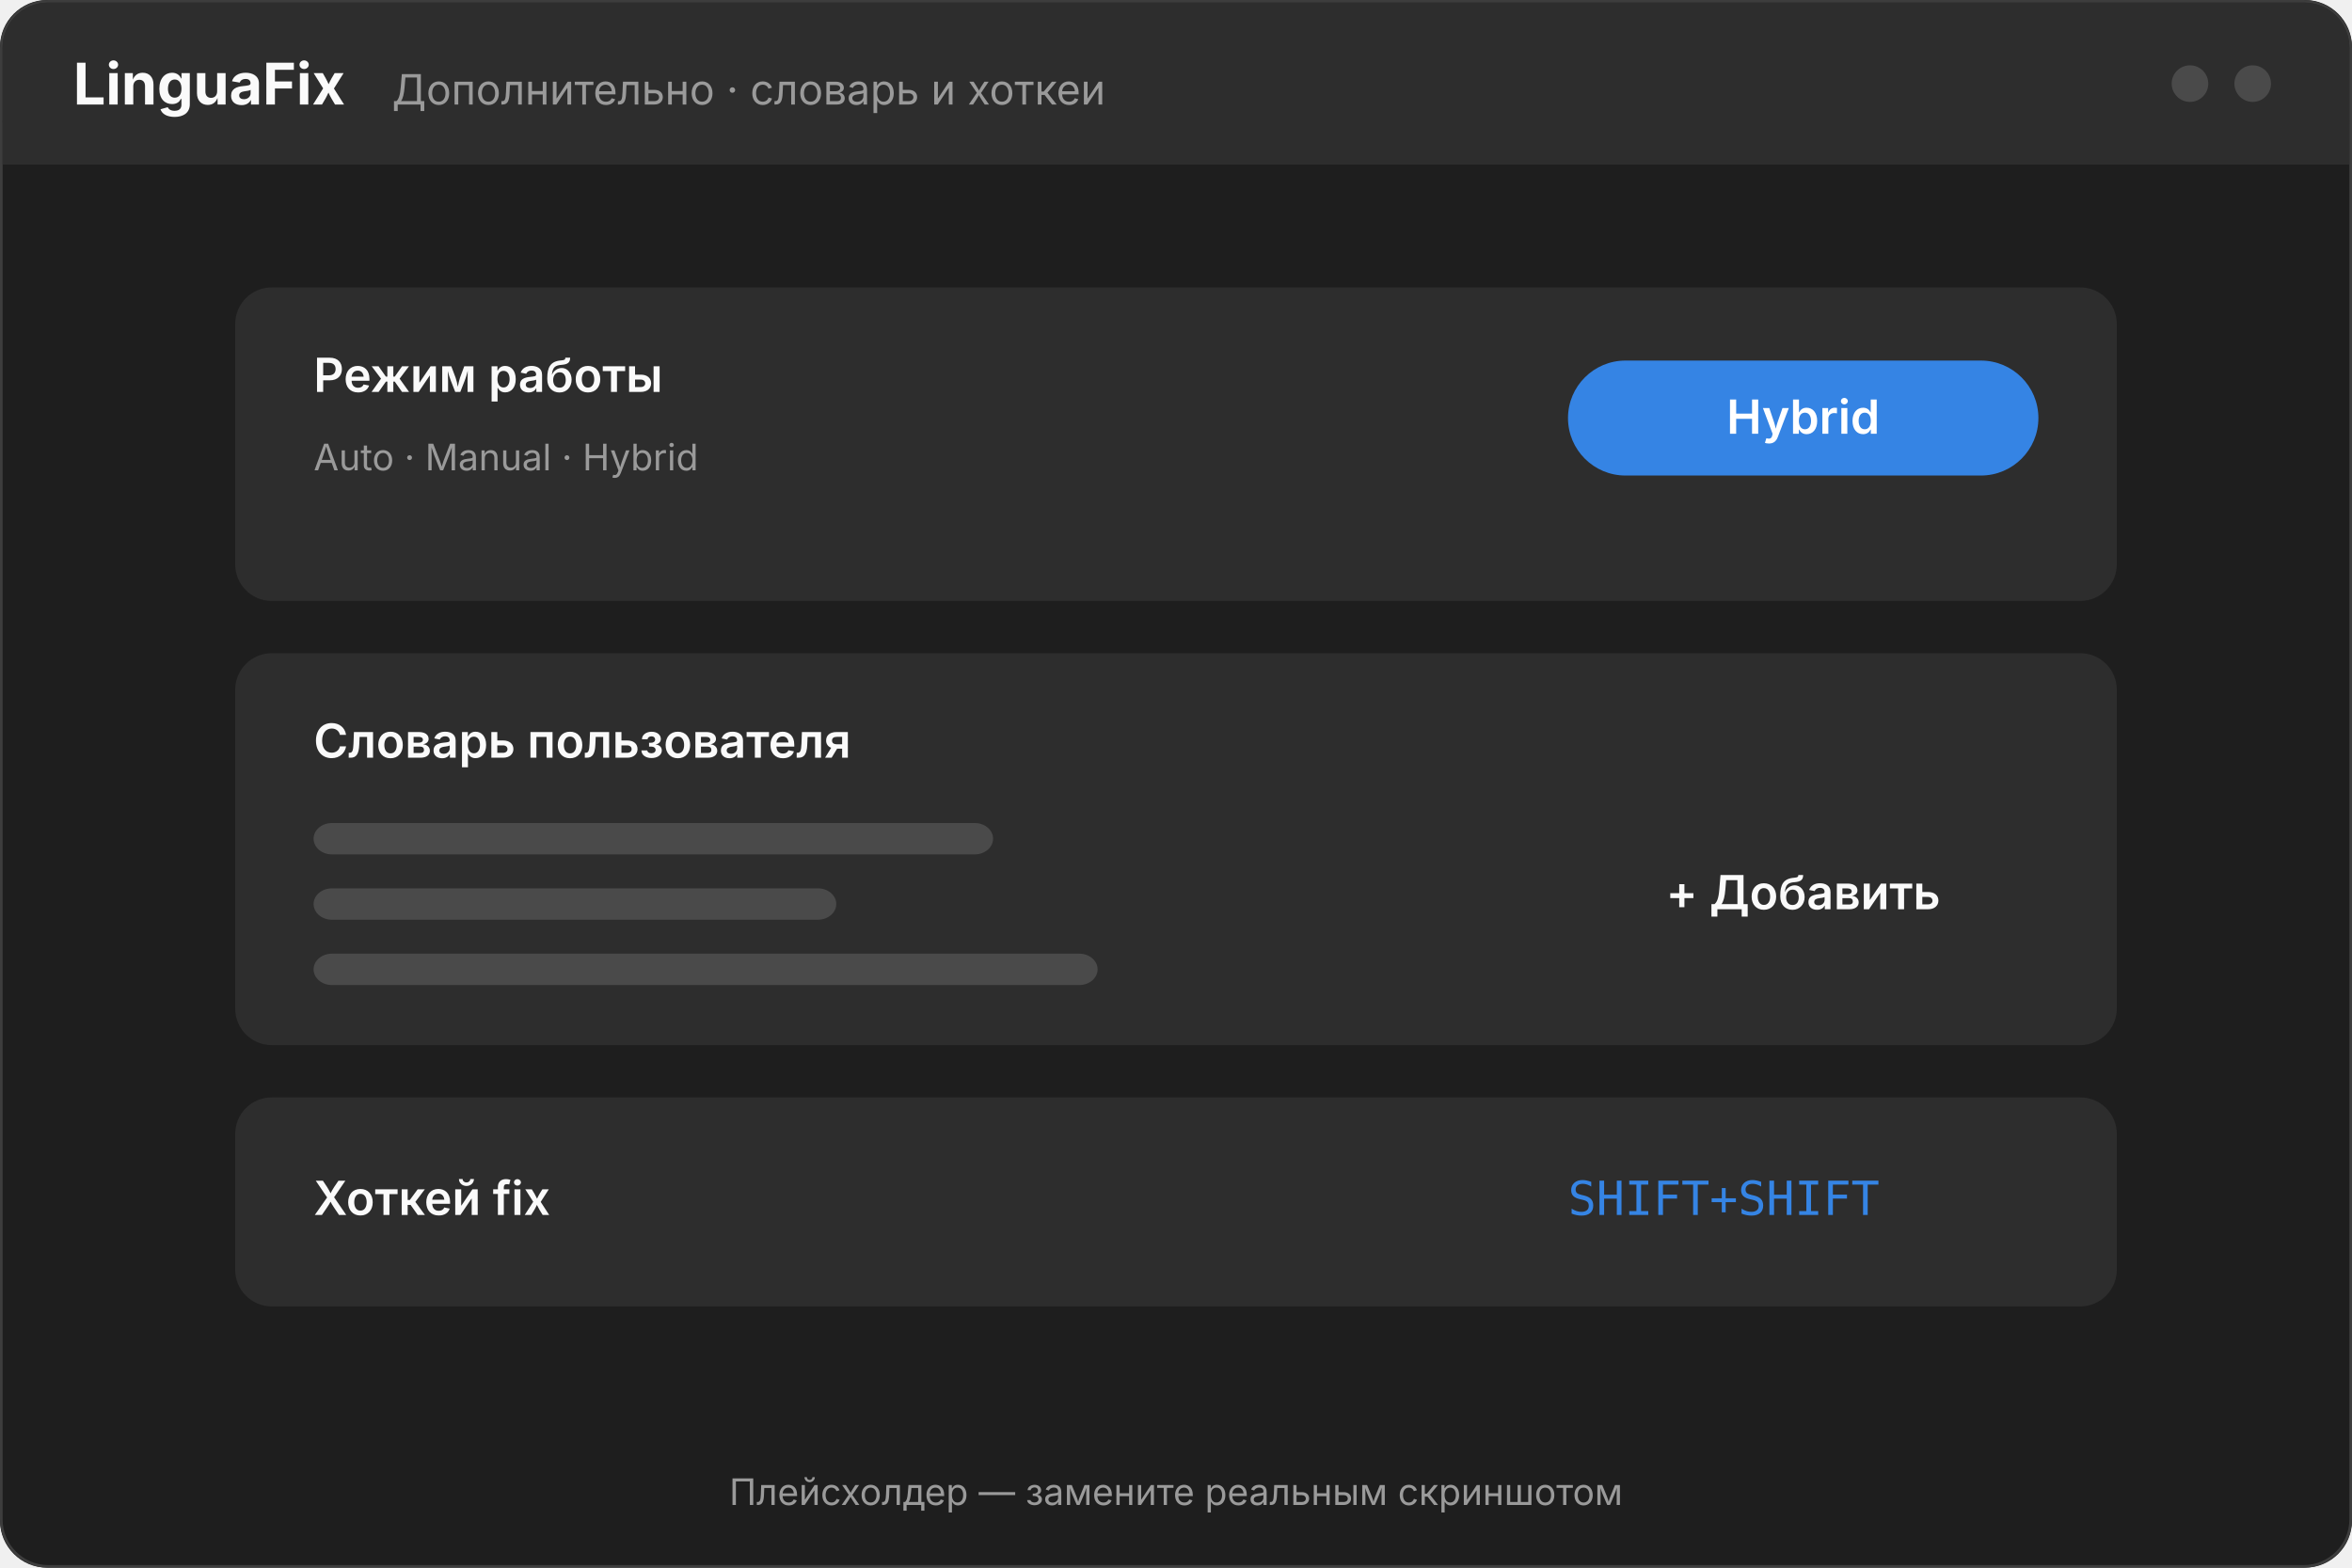
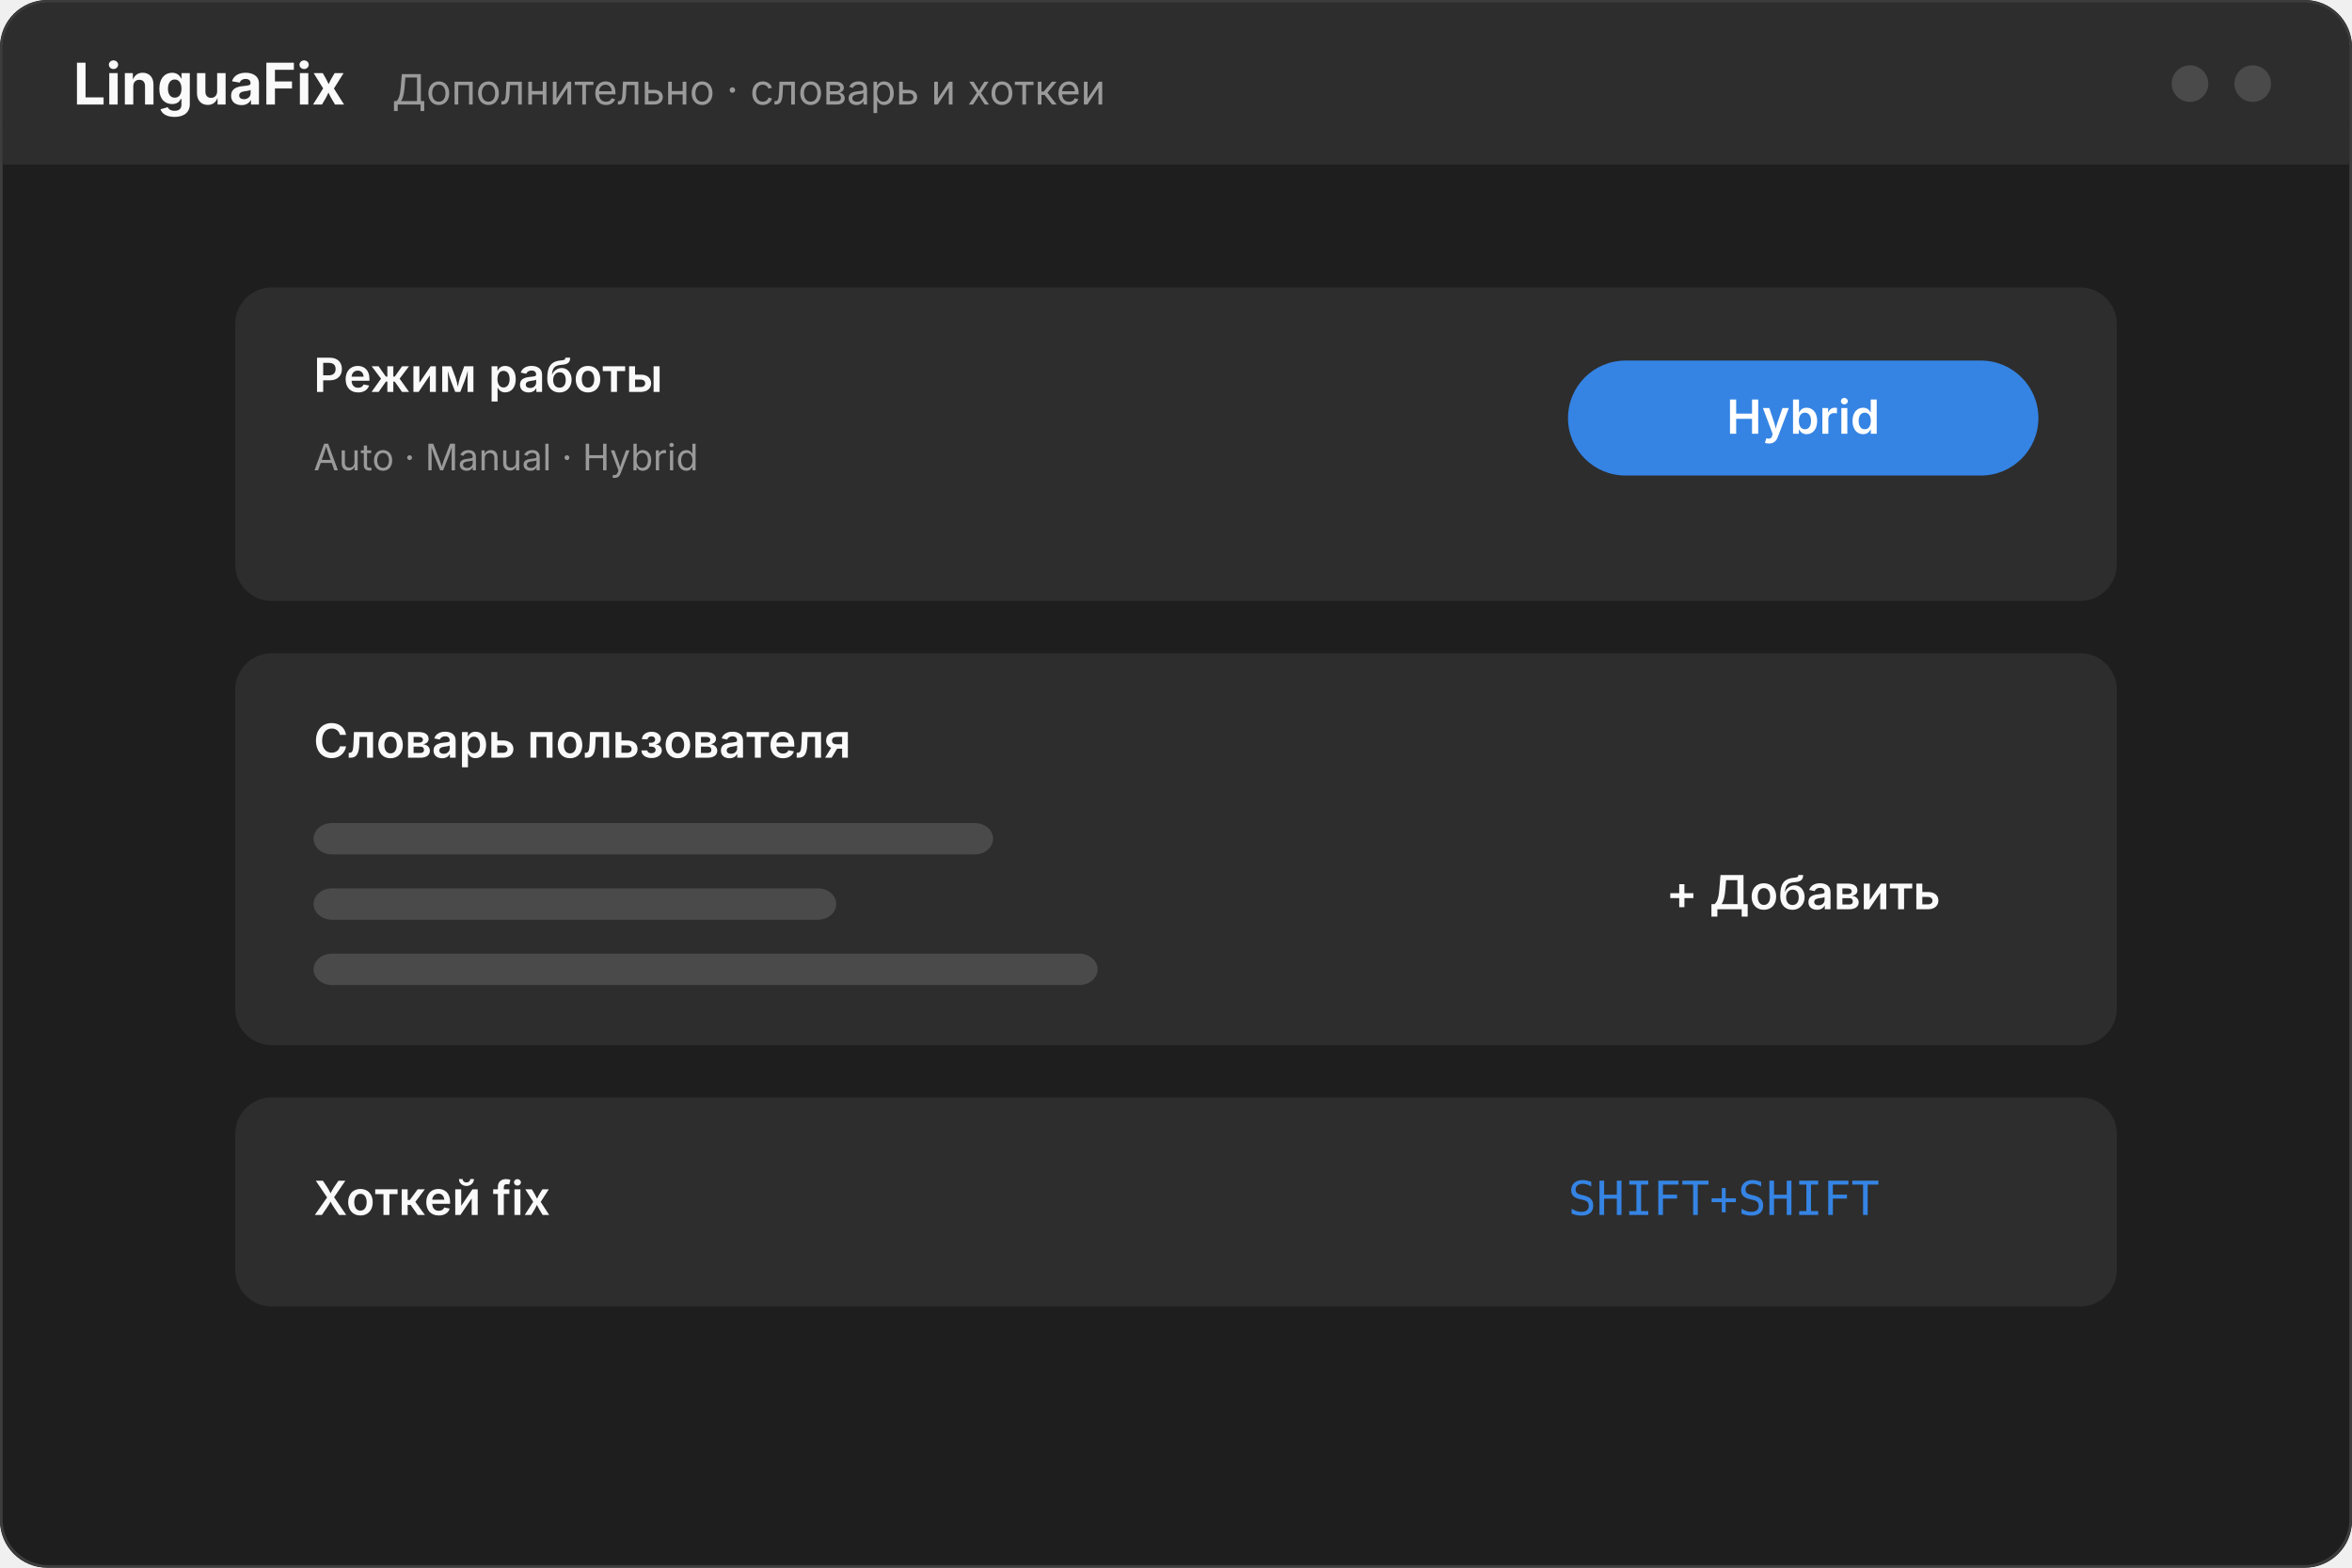
<svg xmlns="http://www.w3.org/2000/svg" width="900" height="600" viewBox="0 0 900 600" role="img" aria-label="LinguaFix: Дополнительно · словарь и хоткеи (плейсхолдер)">
  <rect width="900" height="600" rx="18" fill="#1e1e1e" />
  <rect x="0.5" y="0.5" width="899" height="599" rx="18" fill="none" stroke="#3d3d3d" />
  <rect x="1" y="1" width="898" height="62" rx="17" fill="#2d2d2d" />
  <rect x="1" y="46" width="898" height="17" fill="#2d2d2d" />
  <text x="28" y="40" font-family="Inter, sans-serif" font-size="22" font-weight="700" fill="#fafafa">LinguaFix</text>
  <text x="150" y="40" font-family="Inter, sans-serif" font-size="16" fill="#9a9a9a">Дополнительно · словарь и хоткеи</text>
  <circle cx="862" cy="32" r="7" fill="#4a4a4a" />
  <circle cx="838" cy="32" r="7" fill="#4a4a4a" />
  <rect x="90" y="110" width="720" height="120" rx="14" fill="#2d2d2d" />
  <text x="120" y="150" font-family="Inter, sans-serif" font-size="18" font-weight="600" fill="#fafafa">Режим работы</text>
  <text x="120" y="180" font-family="Inter, sans-serif" font-size="14" fill="#9a9a9a">Auto · Manual · Hybrid</text>
  <rect x="600" y="138" width="180" height="44" rx="22" fill="#3584e4" />
  <text x="690" y="166" text-anchor="middle" font-family="Inter, sans-serif" font-size="18" font-weight="600" fill="#ffffff">Hybrid</text>
  <rect x="90" y="250" width="720" height="150" rx="14" fill="#2d2d2d" />
  <text x="120" y="290" font-family="Inter, sans-serif" font-size="18" font-weight="600" fill="#fafafa">Словарь пользователя</text>
  <rect x="120" y="315" width="260" height="12" rx="7" fill="#4a4a4a" />
  <rect x="120" y="340" width="200" height="12" rx="7" fill="#4a4a4a" />
  <rect x="120" y="365" width="300" height="12" rx="7" fill="#4a4a4a" />
  <rect x="600" y="320" width="180" height="44" rx="22" fill="#2d2d2d" />
  <text x="690" y="348" text-anchor="middle" font-family="Inter, sans-serif" font-size="18" font-weight="600" fill="#fafafa">+ Добавить</text>
  <rect x="90" y="420" width="720" height="80" rx="14" fill="#2d2d2d" />
  <text x="120" y="465" font-family="Inter, sans-serif" font-size="18" font-weight="600" fill="#fafafa">Хоткей fix</text>
  <text x="600" y="465" font-family="JetBrains Mono, monospace" font-size="18" fill="#3584e4">SHIFT+SHIFT</text>
-   <text x="450" y="576" text-anchor="middle" font-family="Inter, sans-serif" font-size="14" fill="#9a9a9a">Плейсхолдер — замените реальным скриншотом</text>
</svg>
